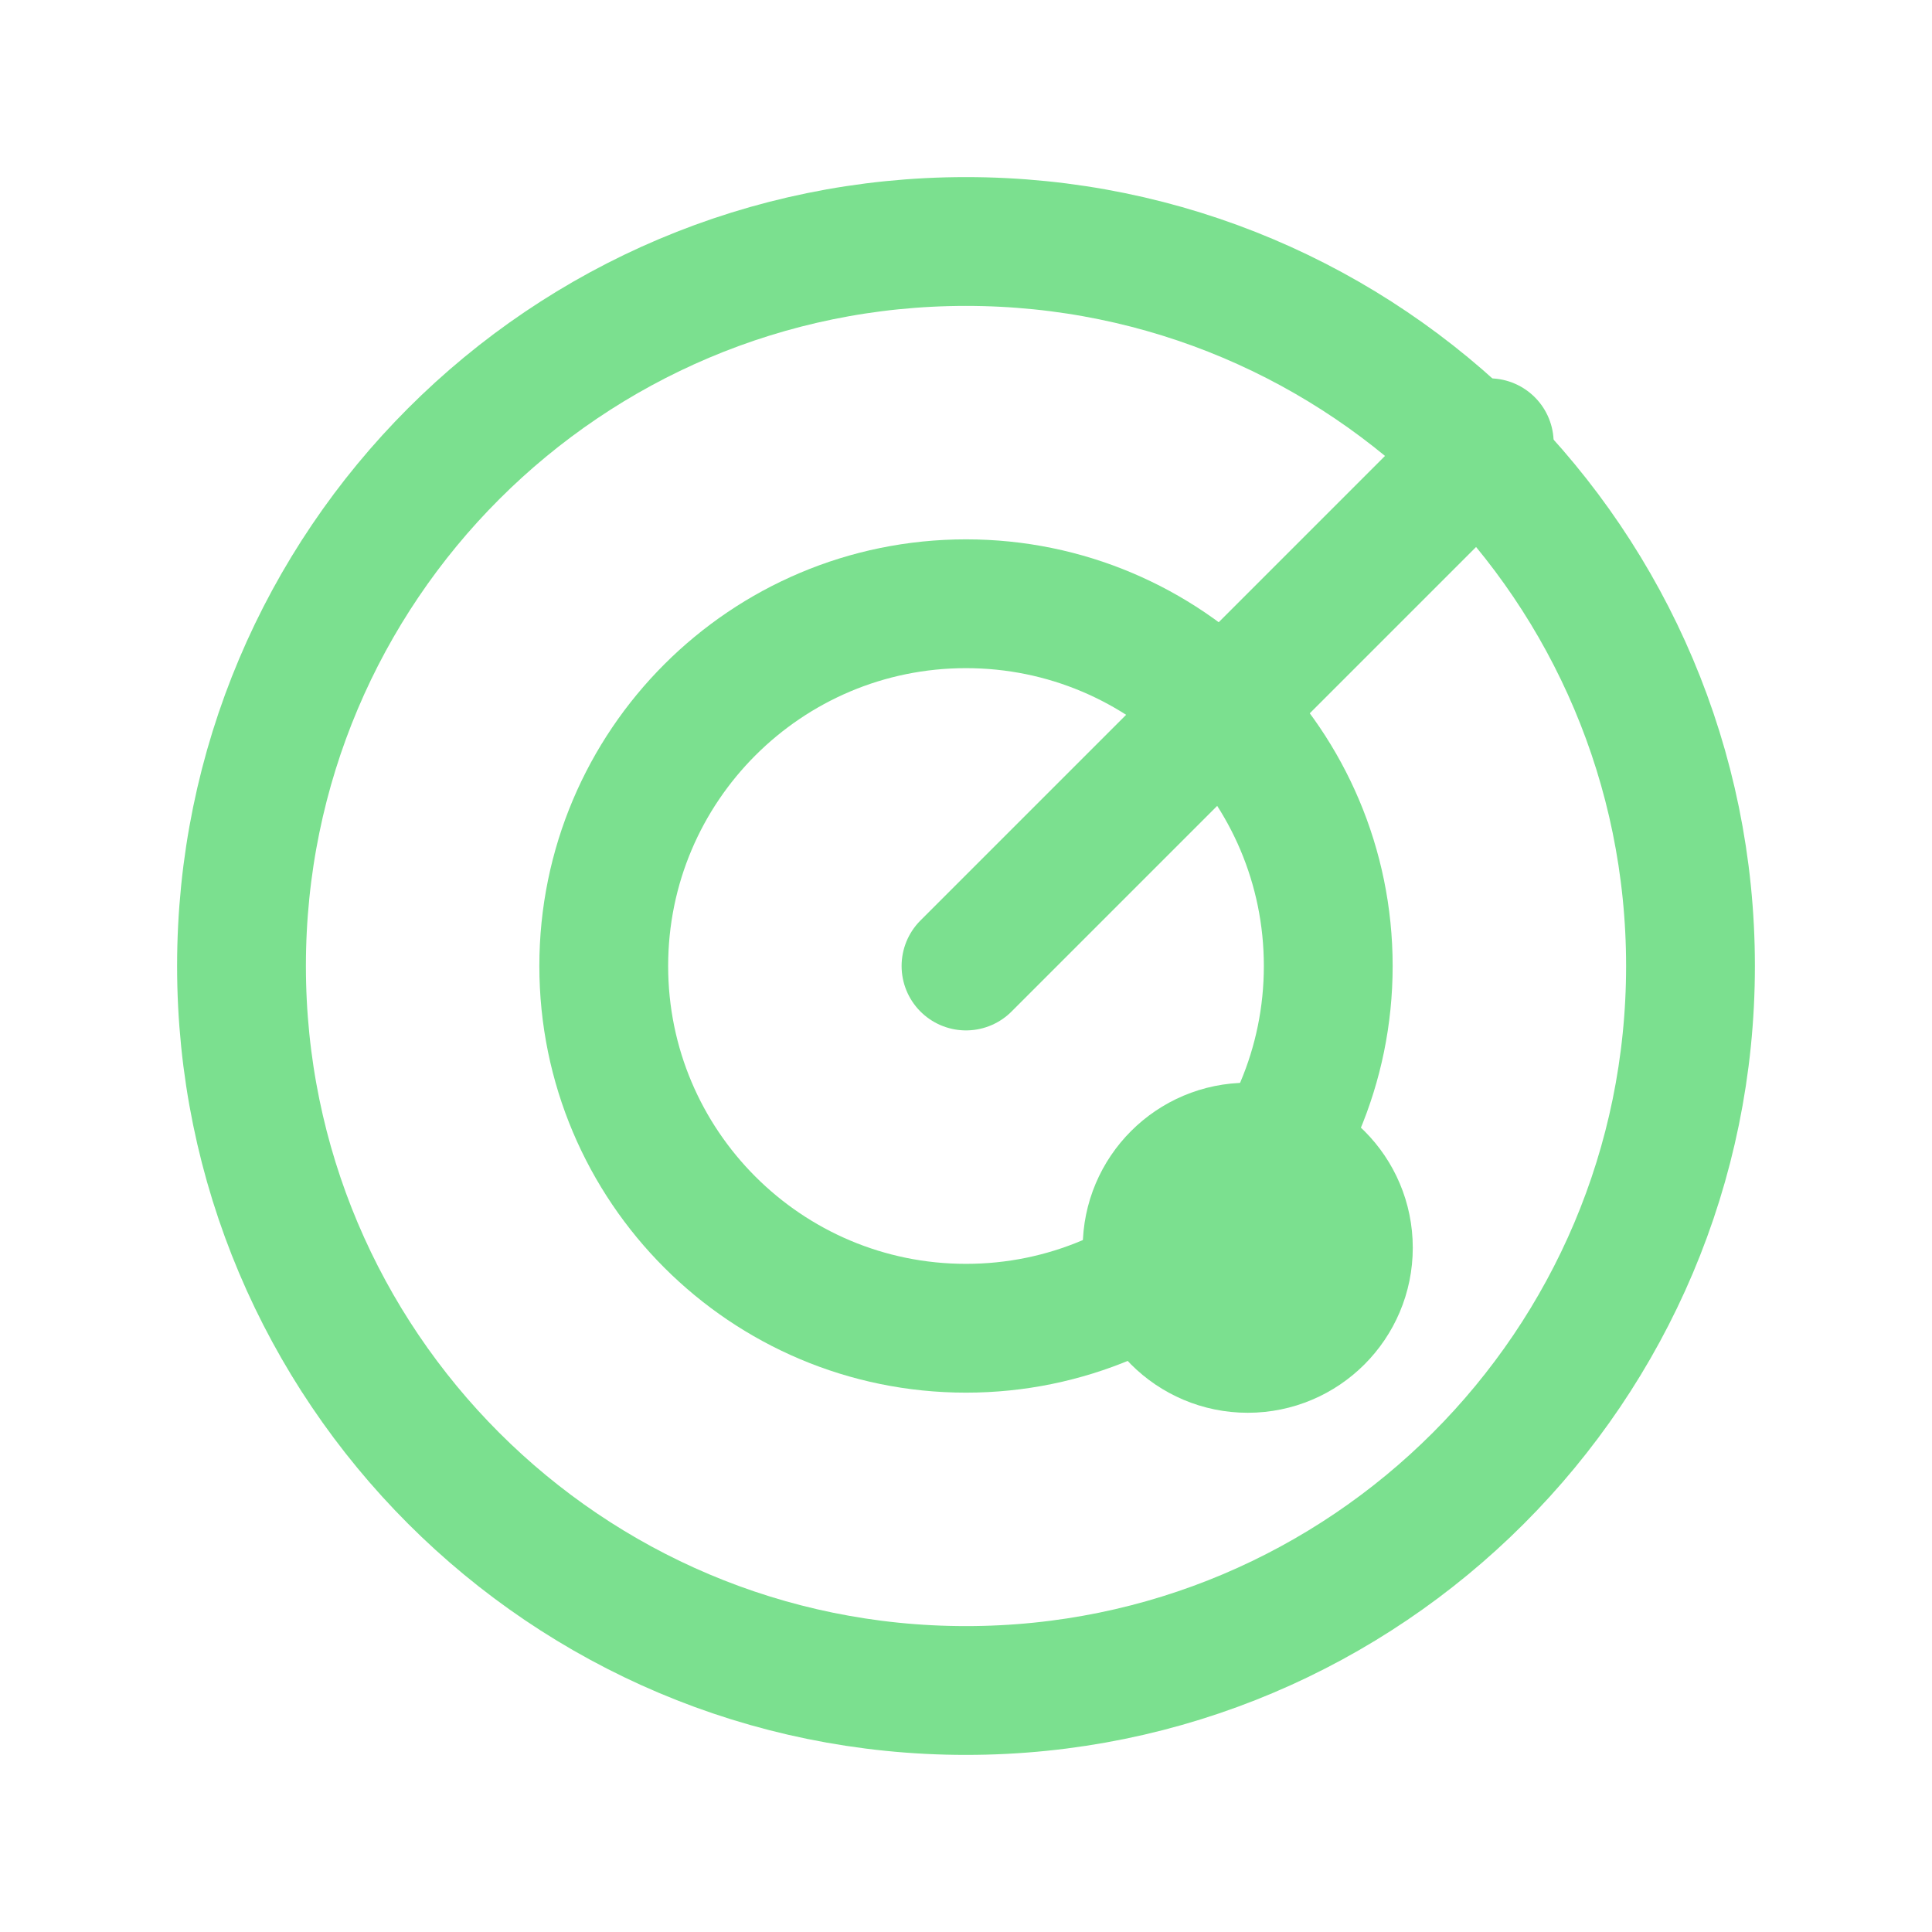
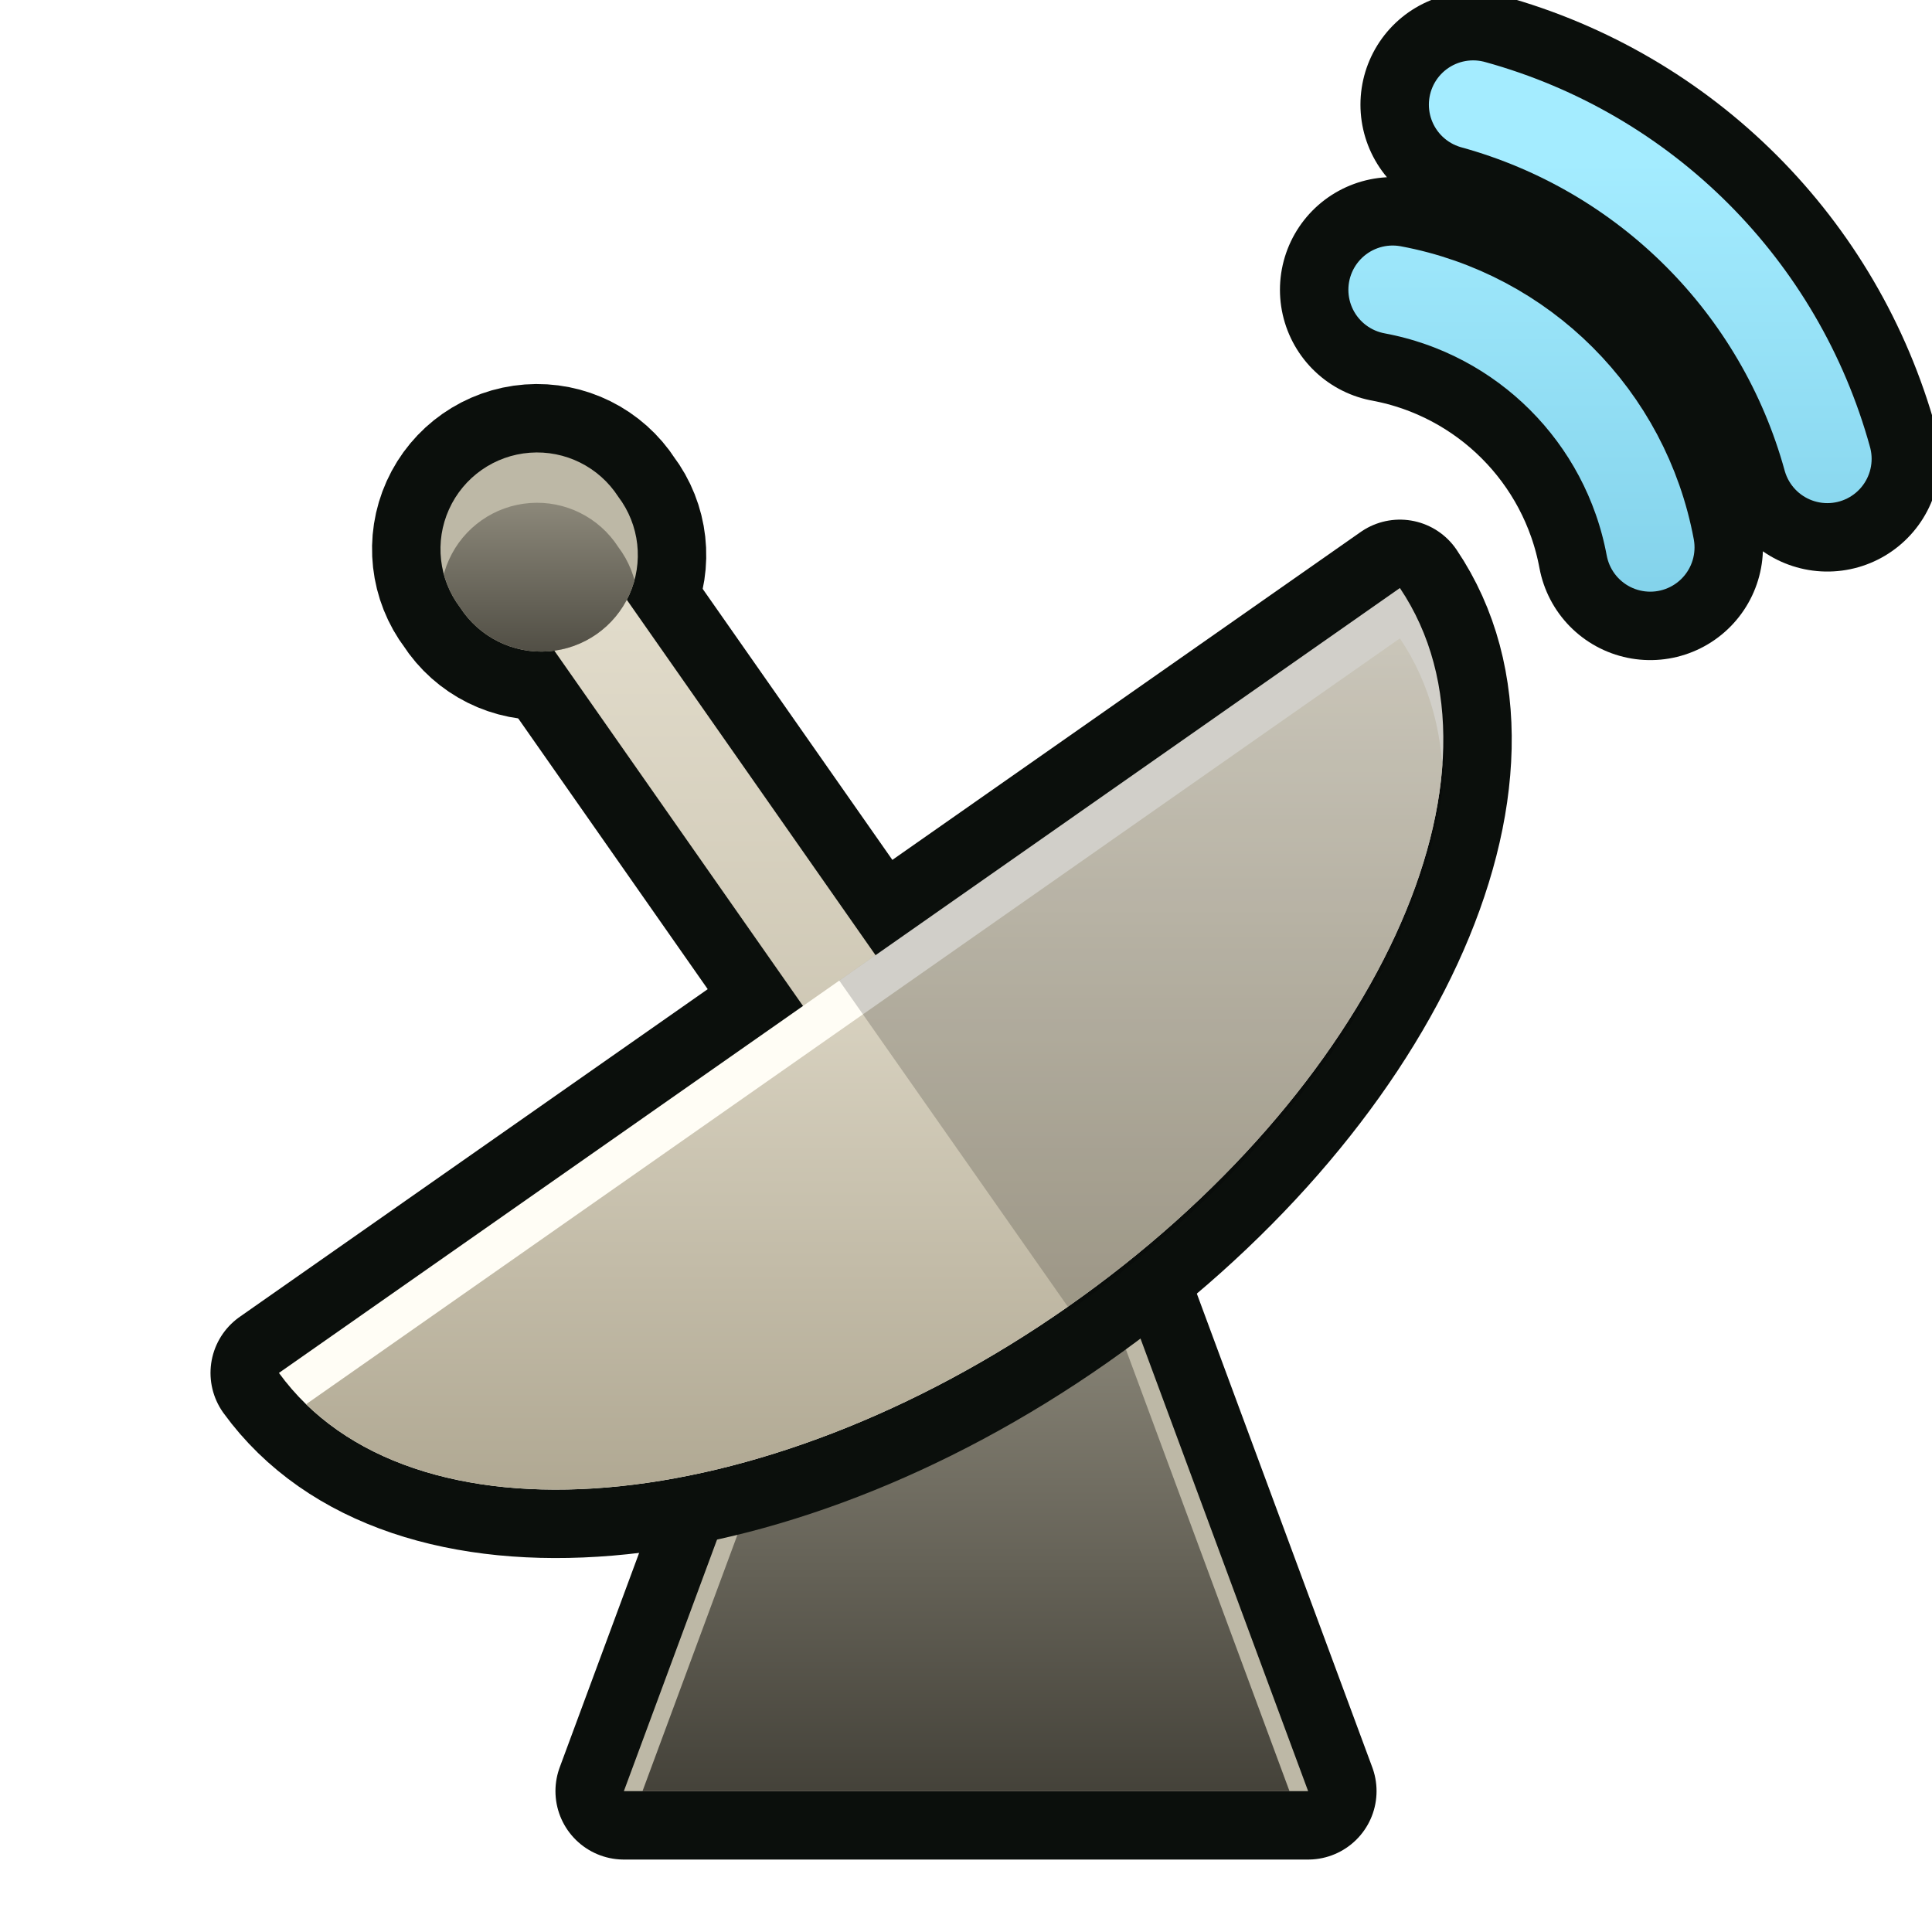
- <svg xmlns="http://www.w3.org/2000/svg" viewBox="0 0 48 48" fill="none" stroke="#7be08f" stroke-width="3.2" stroke-linecap="round" stroke-linejoin="round">
-   <circle cx="24" cy="24" r="18" />
-   <circle cx="24" cy="24" r="9" />
-   <path d="M24 24l13-13" />
-   <circle cx="31" cy="31" r="2.5" fill="#7be08f" />
+ <svg xmlns="http://www.w3.org/2000/svg" viewBox="0 0 48 48" width="48" height="48">
+   <defs>
+     <linearGradient id="radar-s" x1="0" y1="0" x2="0" y2="1">
+       <stop offset="0" stop-color="#8c887a" />
+       <stop offset="1" stop-color="#3d3b33" />
+     </linearGradient>
+     <linearGradient id="radar-m" x1="0" y1="0" x2="0" y2="1">
+       <stop offset="0" stop-color="#f6f1e2" />
+       <stop offset="1" stop-color="#aca48e" />
+     </linearGradient>
+     <linearGradient id="radar-mu" gradientUnits="userSpaceOnUse" x1="0" y1="4" x2="0" y2="44">
+       <stop offset="0" stop-color="#f6f1e2" />
+       <stop offset="1" stop-color="#aca48e" />
+     </linearGradient>
+     <linearGradient id="radar-cu" gradientUnits="userSpaceOnUse" x1="0" y1="4" x2="0" y2="44">
+       <stop offset="0" stop-color="#a4ecff" />
+       <stop offset="1" stop-color="#2a8db4" />
+     </linearGradient>
+     <clipPath id="radar-c0">
+       <path d="M20.5 31L27.5 31L32.5 44.5L15.5 44.5Z" clip-rule="evenodd" />
+     </clipPath>
+     <clipPath id="radar-c1">
+       <path d="M20.4 30A3.6 3.6 0 1 0 27.6 30A3.6 3.6 0 1 0 20.4 30Z" clip-rule="evenodd" />
+     </clipPath>
+     <clipPath id="radar-c2">
+       <path d="M6.93 34.11A17 10 -35 0 0 34.78 14.61Z" clip-rule="evenodd" />
+     </clipPath>
+     <clipPath id="radar-c3">
+       <path d="M11.43 15.09A2.4 2.4 -35 1 0 15.36 12.34A2.4 2.4 -35 1 0 11.43 15.09Z" clip-rule="evenodd" />
+     </clipPath>
+   </defs>
+   <g fill="#0b0f0c" stroke="#0b0f0c" stroke-width="3.4" stroke-linejoin="round" stroke-linecap="round">
+     <path d="M20.5 31L27.5 31L32.5 44.5L15.5 44.5Z" fill-rule="evenodd" />
+     <path d="M20.4 30A3.6 3.6 0 1 0 27.6 30A3.6 3.6 0 1 0 20.4 30Z" fill-rule="evenodd" />
+   </g>
+   <path d="M20.5 31L27.5 31L32.5 44.5L15.5 44.5Z" fill-rule="evenodd" fill="#bdb8a6" />
+   <g clip-path="url(#radar-c0)">
+     <path d="M20.5 31L27.5 31L32.5 44.5L15.5 44.5Z" fill-rule="evenodd" transform="translate(0 1.25)" fill="url(#radar-s)" />
+   </g>
+   <path d="M20.4 30A3.6 3.6 0 1 0 27.6 30A3.6 3.6 0 1 0 20.4 30Z" fill-rule="evenodd" fill="#bdb8a6" />
+   <g clip-path="url(#radar-c1)">
+     <path d="M20.4 30A3.6 3.6 0 1 0 27.6 30A3.6 3.6 0 1 0 20.4 30Z" fill-rule="evenodd" transform="translate(0 1.25)" fill="url(#radar-s)" />
+   </g>
+   <g fill="#0b0f0c" stroke="#0b0f0c" stroke-width="3.4" stroke-linejoin="round" stroke-linecap="round">
+     <path d="M20.85 24.36L13.97 14.53" fill="none" stroke-width="5.6" />
+     <path d="M6.93 34.11A17 10 -35 0 0 34.78 14.61Z" fill-rule="evenodd" />
+     <path d="M11.43 15.09A2.4 2.4 -35 1 0 15.36 12.34A2.4 2.4 -35 1 0 11.43 15.09Z" fill-rule="evenodd" />
+   </g>
+   <path d="M20.85 24.36L13.97 14.53" fill="none" stroke="url(#radar-mu)" stroke-width="2.2" stroke-linecap="round" stroke-linejoin="round" />
+   <path d="M6.93 34.11A17 10 -35 0 0 34.78 14.61Z" fill-rule="evenodd" fill="#fffdf5" />
+   <g clip-path="url(#radar-c2)">
+     <path d="M6.93 34.11A17 10 -35 0 0 34.78 14.61Z" fill-rule="evenodd" transform="translate(0 1.25)" fill="url(#radar-m)" />
+   </g>
+   <path d="M20.85 24.36L34.78 14.61A17 10 -35 0 1 26.59 32.55Z" fill="#000" fill-rule="evenodd" fill-opacity="0.18" />
+   <path d="M11.43 15.09A2.4 2.4 -35 1 0 15.36 12.34A2.4 2.4 -35 1 0 11.43 15.09Z" fill-rule="evenodd" fill="#bdb8a6" />
+   <g clip-path="url(#radar-c3)">
+     <path d="M11.43 15.09A2.4 2.4 -35 1 0 15.36 12.34A2.4 2.4 -35 1 0 11.43 15.09Z" fill-rule="evenodd" transform="translate(0 1.25)" fill="url(#radar-s)" />
+   </g>
+   <g fill="#0b0f0c" stroke="#0b0f0c" stroke-width="3.4" stroke-linejoin="round" stroke-linecap="round">
+     <path d="M34.6 7.2A8 8 0 0 1 41 13.6M36.6 2.6A12.6 12.6 0 0 1 45.4 11.4" fill="none" stroke-width="5.6" />
+   </g>
+   <path d="M34.6 7.2A8 8 0 0 1 41 13.6M36.6 2.6A12.6 12.6 0 0 1 45.4 11.4" fill="none" stroke="url(#radar-cu)" stroke-width="2.2" stroke-linecap="round" stroke-linejoin="round" />
</svg>
